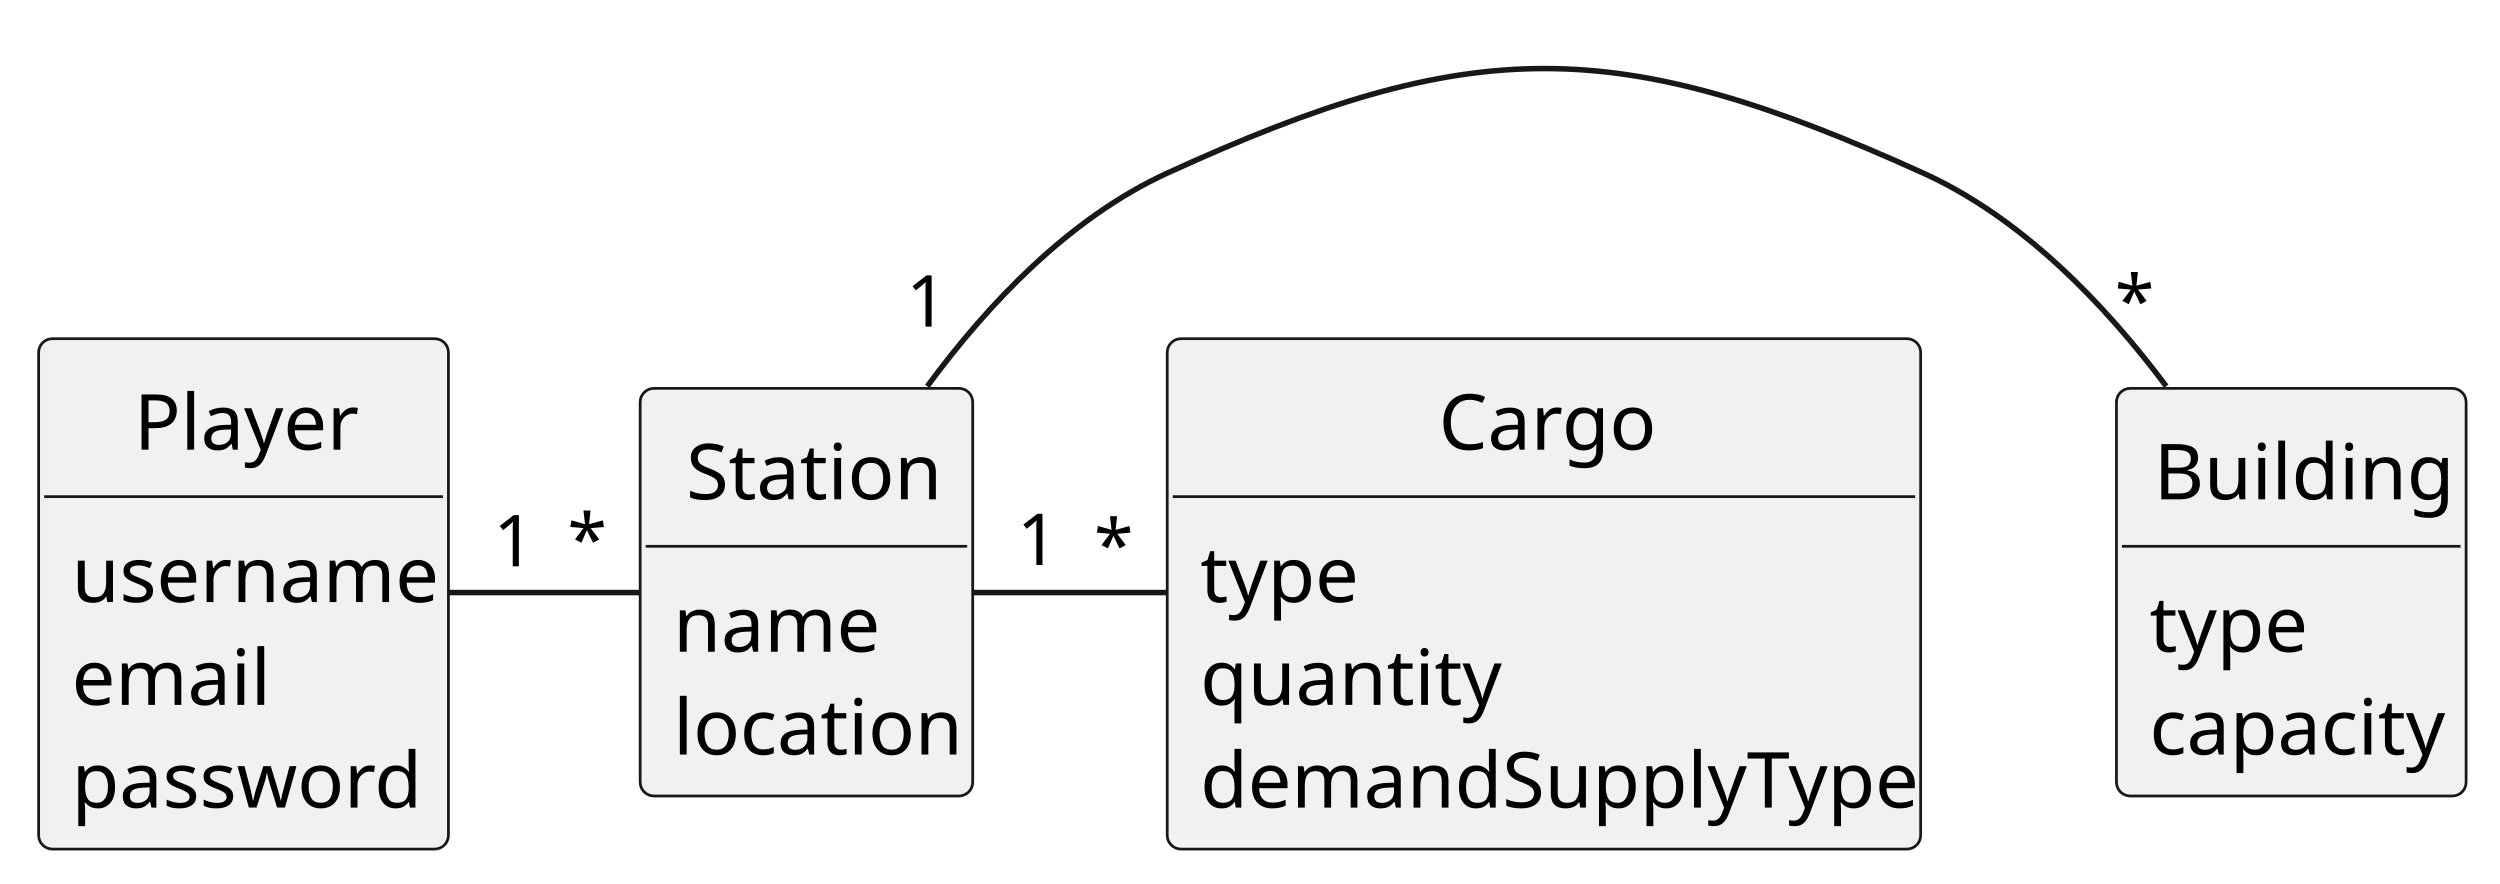
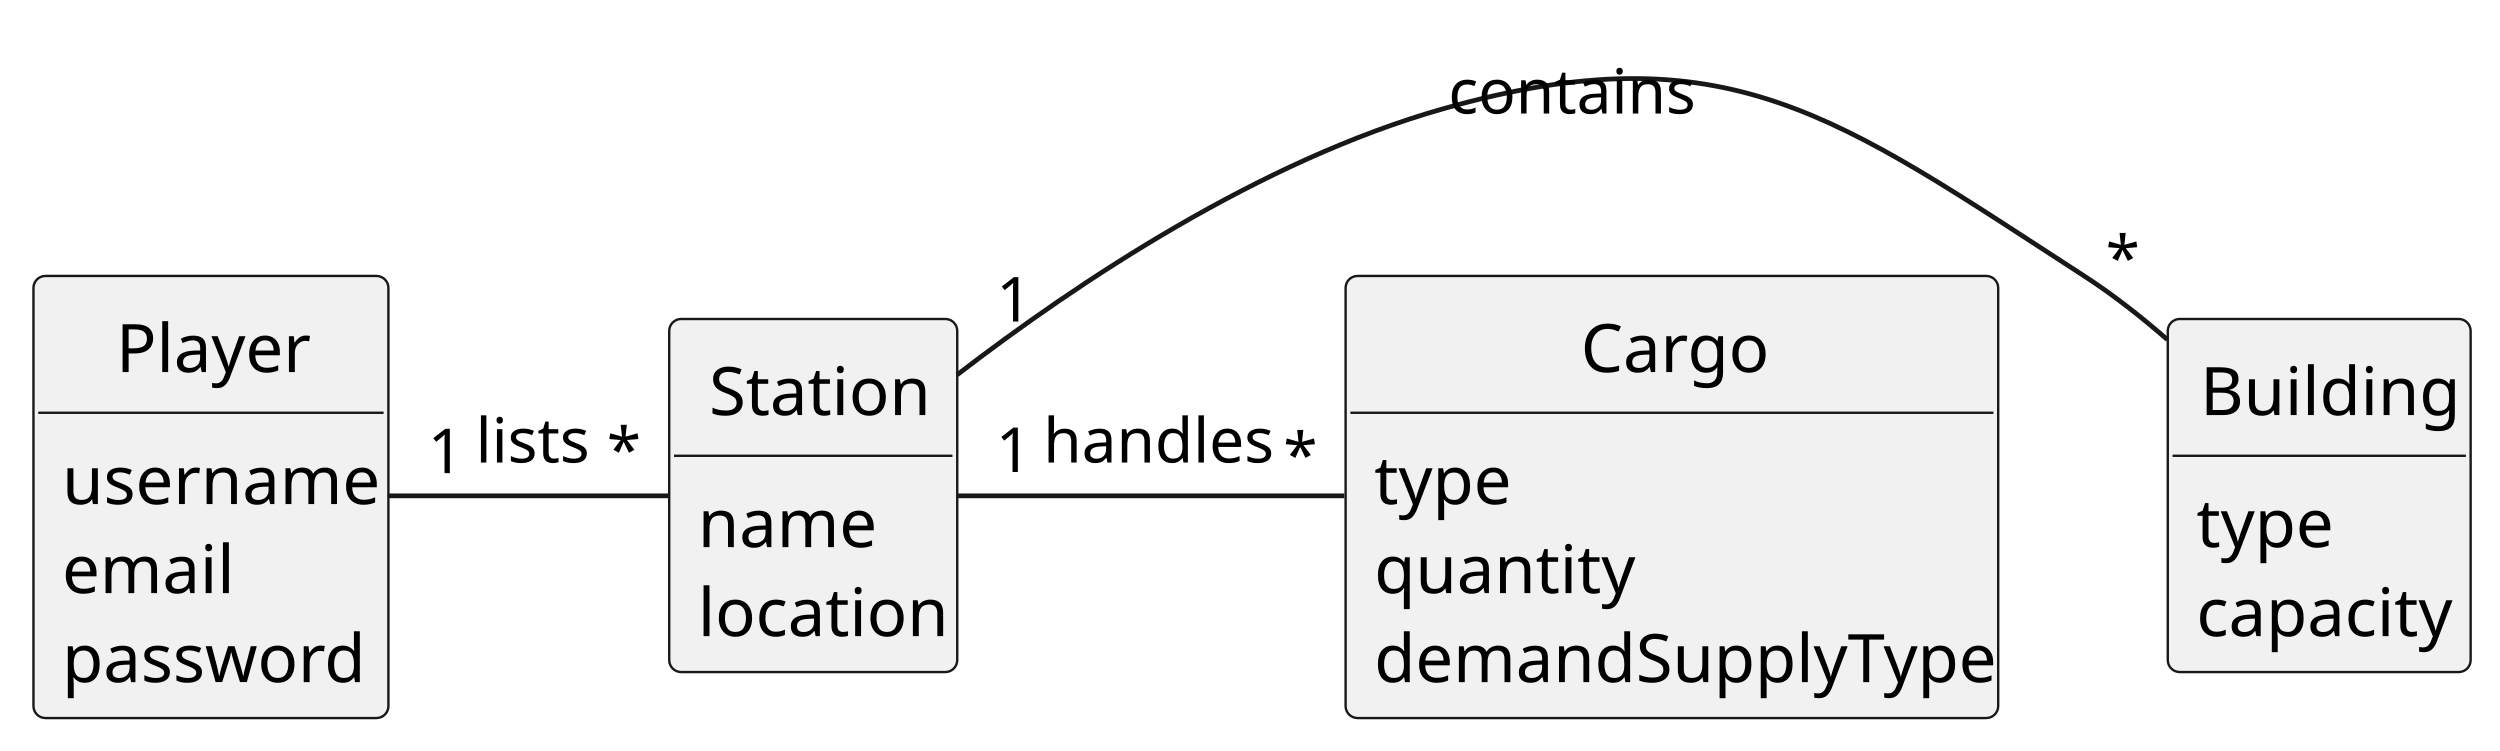
- <svg xmlns="http://www.w3.org/2000/svg" contentStyleType="text/css" height="160px" preserveAspectRatio="none" style="width:453px;height:160px;background:#FFFFFF;" version="1.1" viewBox="0 0 453 160" width="453px" zoomAndPan="magnify">
+ <svg xmlns="http://www.w3.org/2000/svg" contentStyleType="text/css" height="157px" preserveAspectRatio="none" style="width:523px;height:157px;background:#FFFFFF;" version="1.1" viewBox="0 0 523 157" width="523px" zoomAndPan="magnify">
  <defs />
  <g>
    <g id="elem_Station">
-       <rect codeLine="10" fill="#F1F1F1" height="73.863" id="Station" rx="2.5" ry="2.5" style="stroke:#181818;stroke-width:0.5;" width="60.255" x="116" y="70.37" />
-       <text fill="#000000" font-family="sans-serif" font-size="14" lengthAdjust="spacing" textLength="43.586" x="124.335" y="90.477">Station</text>
-       <line style="stroke:#181818;stroke-width:0.5;" x1="117" x2="175.255" y1="98.991" y2="98.991" />
-       <text fill="#000000" font-family="sans-serif" font-size="14" lengthAdjust="spacing" textLength="35.02" x="122" y="118.099">name</text>
-       <text fill="#000000" font-family="sans-serif" font-size="14" lengthAdjust="spacing" textLength="48.255" x="122" y="136.72">location</text>
+       <rect codeLine="10" fill="#F1F1F1" height="73.863" id="Station" rx="2.5" ry="2.5" style="stroke:#181818;stroke-width:0.5;" width="60.255" x="140" y="66.73" />
+       <text fill="#000000" font-family="sans-serif" font-size="14" lengthAdjust="spacing" textLength="43.586" x="148.334" y="86.837">Station</text>
+       <line style="stroke:#181818;stroke-width:0.5;" x1="141" x2="199.255" y1="95.351" y2="95.351" />
+       <text fill="#000000" font-family="sans-serif" font-size="14" lengthAdjust="spacing" textLength="35.02" x="146" y="114.459">name</text>
+       <text fill="#000000" font-family="sans-serif" font-size="14" lengthAdjust="spacing" textLength="48.255" x="146" y="133.08">location</text>
    </g>
    <g id="elem_Building">
-       <rect codeLine="15" fill="#F1F1F1" height="73.863" id="Building" rx="2.5" ry="2.5" style="stroke:#181818;stroke-width:0.5;" width="63.358" x="383.5" y="70.37" />
-       <text fill="#000000" font-family="sans-serif" font-size="14" lengthAdjust="spacing" textLength="49.813" x="390.272" y="90.477">Building</text>
-       <line style="stroke:#181818;stroke-width:0.5;" x1="384.5" x2="445.858" y1="98.991" y2="98.991" />
-       <text fill="#000000" font-family="sans-serif" font-size="14" lengthAdjust="spacing" textLength="26.462" x="389.5" y="118.099">type</text>
-       <text fill="#000000" font-family="sans-serif" font-size="14" lengthAdjust="spacing" textLength="51.358" x="389.5" y="136.72">capacity</text>
+       <rect codeLine="15" fill="#F1F1F1" height="73.863" id="Building" rx="2.5" ry="2.5" style="stroke:#181818;stroke-width:0.5;" width="63.358" x="453.5" y="66.73" />
+       <text fill="#000000" font-family="sans-serif" font-size="14" lengthAdjust="spacing" textLength="49.813" x="460.272" y="86.837">Building</text>
+       <line style="stroke:#181818;stroke-width:0.5;" x1="454.5" x2="515.858" y1="95.351" y2="95.351" />
+       <text fill="#000000" font-family="sans-serif" font-size="14" lengthAdjust="spacing" textLength="26.462" x="459.5" y="114.459">type</text>
+       <text fill="#000000" font-family="sans-serif" font-size="14" lengthAdjust="spacing" textLength="51.358" x="459.5" y="133.08">capacity</text>
    </g>
    <g id="elem_Cargo">
-       <rect codeLine="20" fill="#F1F1F1" height="92.484" id="Cargo" rx="2.5" ry="2.5" style="stroke:#181818;stroke-width:0.5;" width="136.523" x="211.5" y="61.37" />
-       <text fill="#000000" font-family="sans-serif" font-size="14" lengthAdjust="spacing" textLength="38.131" x="260.696" y="81.477">Cargo</text>
-       <line style="stroke:#181818;stroke-width:0.5;" x1="212.5" x2="347.023" y1="89.991" y2="89.991" />
-       <text fill="#000000" font-family="sans-serif" font-size="14" lengthAdjust="spacing" textLength="26.462" x="217.5" y="109.099">type</text>
-       <text fill="#000000" font-family="sans-serif" font-size="14" lengthAdjust="spacing" textLength="49.034" x="217.5" y="127.72">quantity</text>
-       <text fill="#000000" font-family="sans-serif" font-size="14" lengthAdjust="spacing" textLength="124.523" x="217.5" y="146.341">demandSupplyType</text>
+       <rect codeLine="20" fill="#F1F1F1" height="92.484" id="Cargo" rx="2.5" ry="2.5" style="stroke:#181818;stroke-width:0.5;" width="136.523" x="281.5" y="57.73" />
+       <text fill="#000000" font-family="sans-serif" font-size="14" lengthAdjust="spacing" textLength="38.131" x="330.696" y="77.837">Cargo</text>
+       <line style="stroke:#181818;stroke-width:0.5;" x1="282.5" x2="417.023" y1="86.351" y2="86.351" />
+       <text fill="#000000" font-family="sans-serif" font-size="14" lengthAdjust="spacing" textLength="26.462" x="287.5" y="105.459">type</text>
+       <text fill="#000000" font-family="sans-serif" font-size="14" lengthAdjust="spacing" textLength="49.034" x="287.5" y="124.08">quantity</text>
+       <text fill="#000000" font-family="sans-serif" font-size="14" lengthAdjust="spacing" textLength="124.523" x="287.5" y="142.701">demandSupplyType</text>
    </g>
    <g id="elem_Player">
-       <rect codeLine="26" fill="#F1F1F1" height="92.484" id="Player" rx="2.5" ry="2.5" style="stroke:#181818;stroke-width:0.5;" width="74.255" x="7" y="61.37" />
-       <text fill="#000000" font-family="sans-serif" font-size="14" lengthAdjust="spacing" textLength="39.683" x="24.286" y="81.477">Player</text>
-       <line style="stroke:#181818;stroke-width:0.5;" x1="8" x2="80.255" y1="89.991" y2="89.991" />
-       <text fill="#000000" font-family="sans-serif" font-size="14" lengthAdjust="spacing" textLength="62.255" x="13" y="109.099">username</text>
-       <text fill="#000000" font-family="sans-serif" font-size="14" lengthAdjust="spacing" textLength="33.455" x="13" y="127.72">email</text>
-       <text fill="#000000" font-family="sans-serif" font-size="14" lengthAdjust="spacing" textLength="59.917" x="13" y="146.341">password</text>
+       <rect codeLine="26" fill="#F1F1F1" height="92.484" id="Player" rx="2.5" ry="2.5" style="stroke:#181818;stroke-width:0.5;" width="74.255" x="7" y="57.73" />
+       <text fill="#000000" font-family="sans-serif" font-size="14" lengthAdjust="spacing" textLength="39.683" x="24.286" y="77.837">Player</text>
+       <line style="stroke:#181818;stroke-width:0.5;" x1="8" x2="80.255" y1="86.351" y2="86.351" />
+       <text fill="#000000" font-family="sans-serif" font-size="14" lengthAdjust="spacing" textLength="62.255" x="13" y="105.459">username</text>
+       <text fill="#000000" font-family="sans-serif" font-size="14" lengthAdjust="spacing" textLength="33.455" x="13" y="124.08">email</text>
+       <text fill="#000000" font-family="sans-serif" font-size="14" lengthAdjust="spacing" textLength="59.917" x="13" y="142.701">password</text>
    </g>
    <g id="link_Station_Building">
-       <path codeLine="32" d="M168.02,70 C179.01,55.06 193.77,39.5 211.5,31.37 C266.85,6 293.05,6.21 348.5,31.37 C366.38,39.48 381.35,55.05 392.52,69.98 " fill="none" id="Station-Building" style="stroke:#181818;stroke-width:1.0;" />
-       <text fill="#000000" font-family="sans-serif" font-size="13" lengthAdjust="spacing" textLength="7.23" x="164.201" y="59.181">1</text>
-       <text fill="#000000" font-family="sans-serif" font-size="13" lengthAdjust="spacing" textLength="5.059" x="383.201" y="59.158">*</text>
+       <path codeLine="32" d="M200.21,78.42 C225.57,58.93 263.7,33.54 302,22.73 C361.24,6 384.32,24.29 436,57.73 C441.98,61.6 447.89,66.23 453.42,71.05 " fill="none" id="Station-Building" style="stroke:#181818;stroke-width:1.0;" />
+       <text fill="#000000" font-family="sans-serif" font-size="13" lengthAdjust="spacing" textLength="48.42" x="303" y="23.758">contains</text>
+       <text fill="#000000" font-family="sans-serif" font-size="13" lengthAdjust="spacing" textLength="7.23" x="208.424" y="67.259">1</text>
+       <text fill="#000000" font-family="sans-serif" font-size="13" lengthAdjust="spacing" textLength="5.059" x="440.504" y="58.605">*</text>
    </g>
    <g id="link_Station_Cargo">
-       <path codeLine="33" d="M176.1,107.37 C187.87,107.37 199.64,107.37 211.41,107.37 " fill="none" id="Station-Cargo" style="stroke:#181818;stroke-width:1.0;" />
-       <text fill="#000000" font-family="sans-serif" font-size="13" lengthAdjust="spacing" textLength="7.23" x="184.287" y="102.379">1</text>
-       <text fill="#000000" font-family="sans-serif" font-size="13" lengthAdjust="spacing" textLength="5.059" x="198.221" y="103.404">*</text>
+       <path codeLine="33" d="M200.13,103.73 C222.25,103.73 253.19,103.73 281.23,103.73 " fill="none" id="Station-Cargo" style="stroke:#181818;stroke-width:1.0;" />
+       <text fill="#000000" font-family="sans-serif" font-size="13" lengthAdjust="spacing" textLength="45.538" x="218.25" y="96.758">handles</text>
+       <text fill="#000000" font-family="sans-serif" font-size="13" lengthAdjust="spacing" textLength="7.23" x="208.324" y="98.739">1</text>
+       <text fill="#000000" font-family="sans-serif" font-size="13" lengthAdjust="spacing" textLength="5.059" x="268.464" y="99.818">*</text>
    </g>
    <g id="link_Player_Station">
-       <path codeLine="35" d="M81.05,107.37 C92.64,107.37 104.23,107.37 115.81,107.37 " fill="none" id="Player-Station" style="stroke:#181818;stroke-width:1.0;" />
-       <text fill="#000000" font-family="sans-serif" font-size="13" lengthAdjust="spacing" textLength="7.23" x="89.411" y="102.625">1</text>
-       <text fill="#000000" font-family="sans-serif" font-size="13" lengthAdjust="spacing" textLength="5.059" x="102.818" y="102.379">*</text>
+       <path codeLine="35" d="M81.12,103.73 C99.85,103.73 122.27,103.73 139.91,103.73 " fill="none" id="Player-Station" style="stroke:#181818;stroke-width:1.0;" />
+       <text fill="#000000" font-family="sans-serif" font-size="13" lengthAdjust="spacing" textLength="22.388" x="99.5" y="96.758">lists</text>
+       <text fill="#000000" font-family="sans-serif" font-size="13" lengthAdjust="spacing" textLength="7.23" x="89.495" y="98.985">1</text>
+       <text fill="#000000" font-family="sans-serif" font-size="13" lengthAdjust="spacing" textLength="5.059" x="126.942" y="98.739">*</text>
    </g>
  </g>
</svg>
